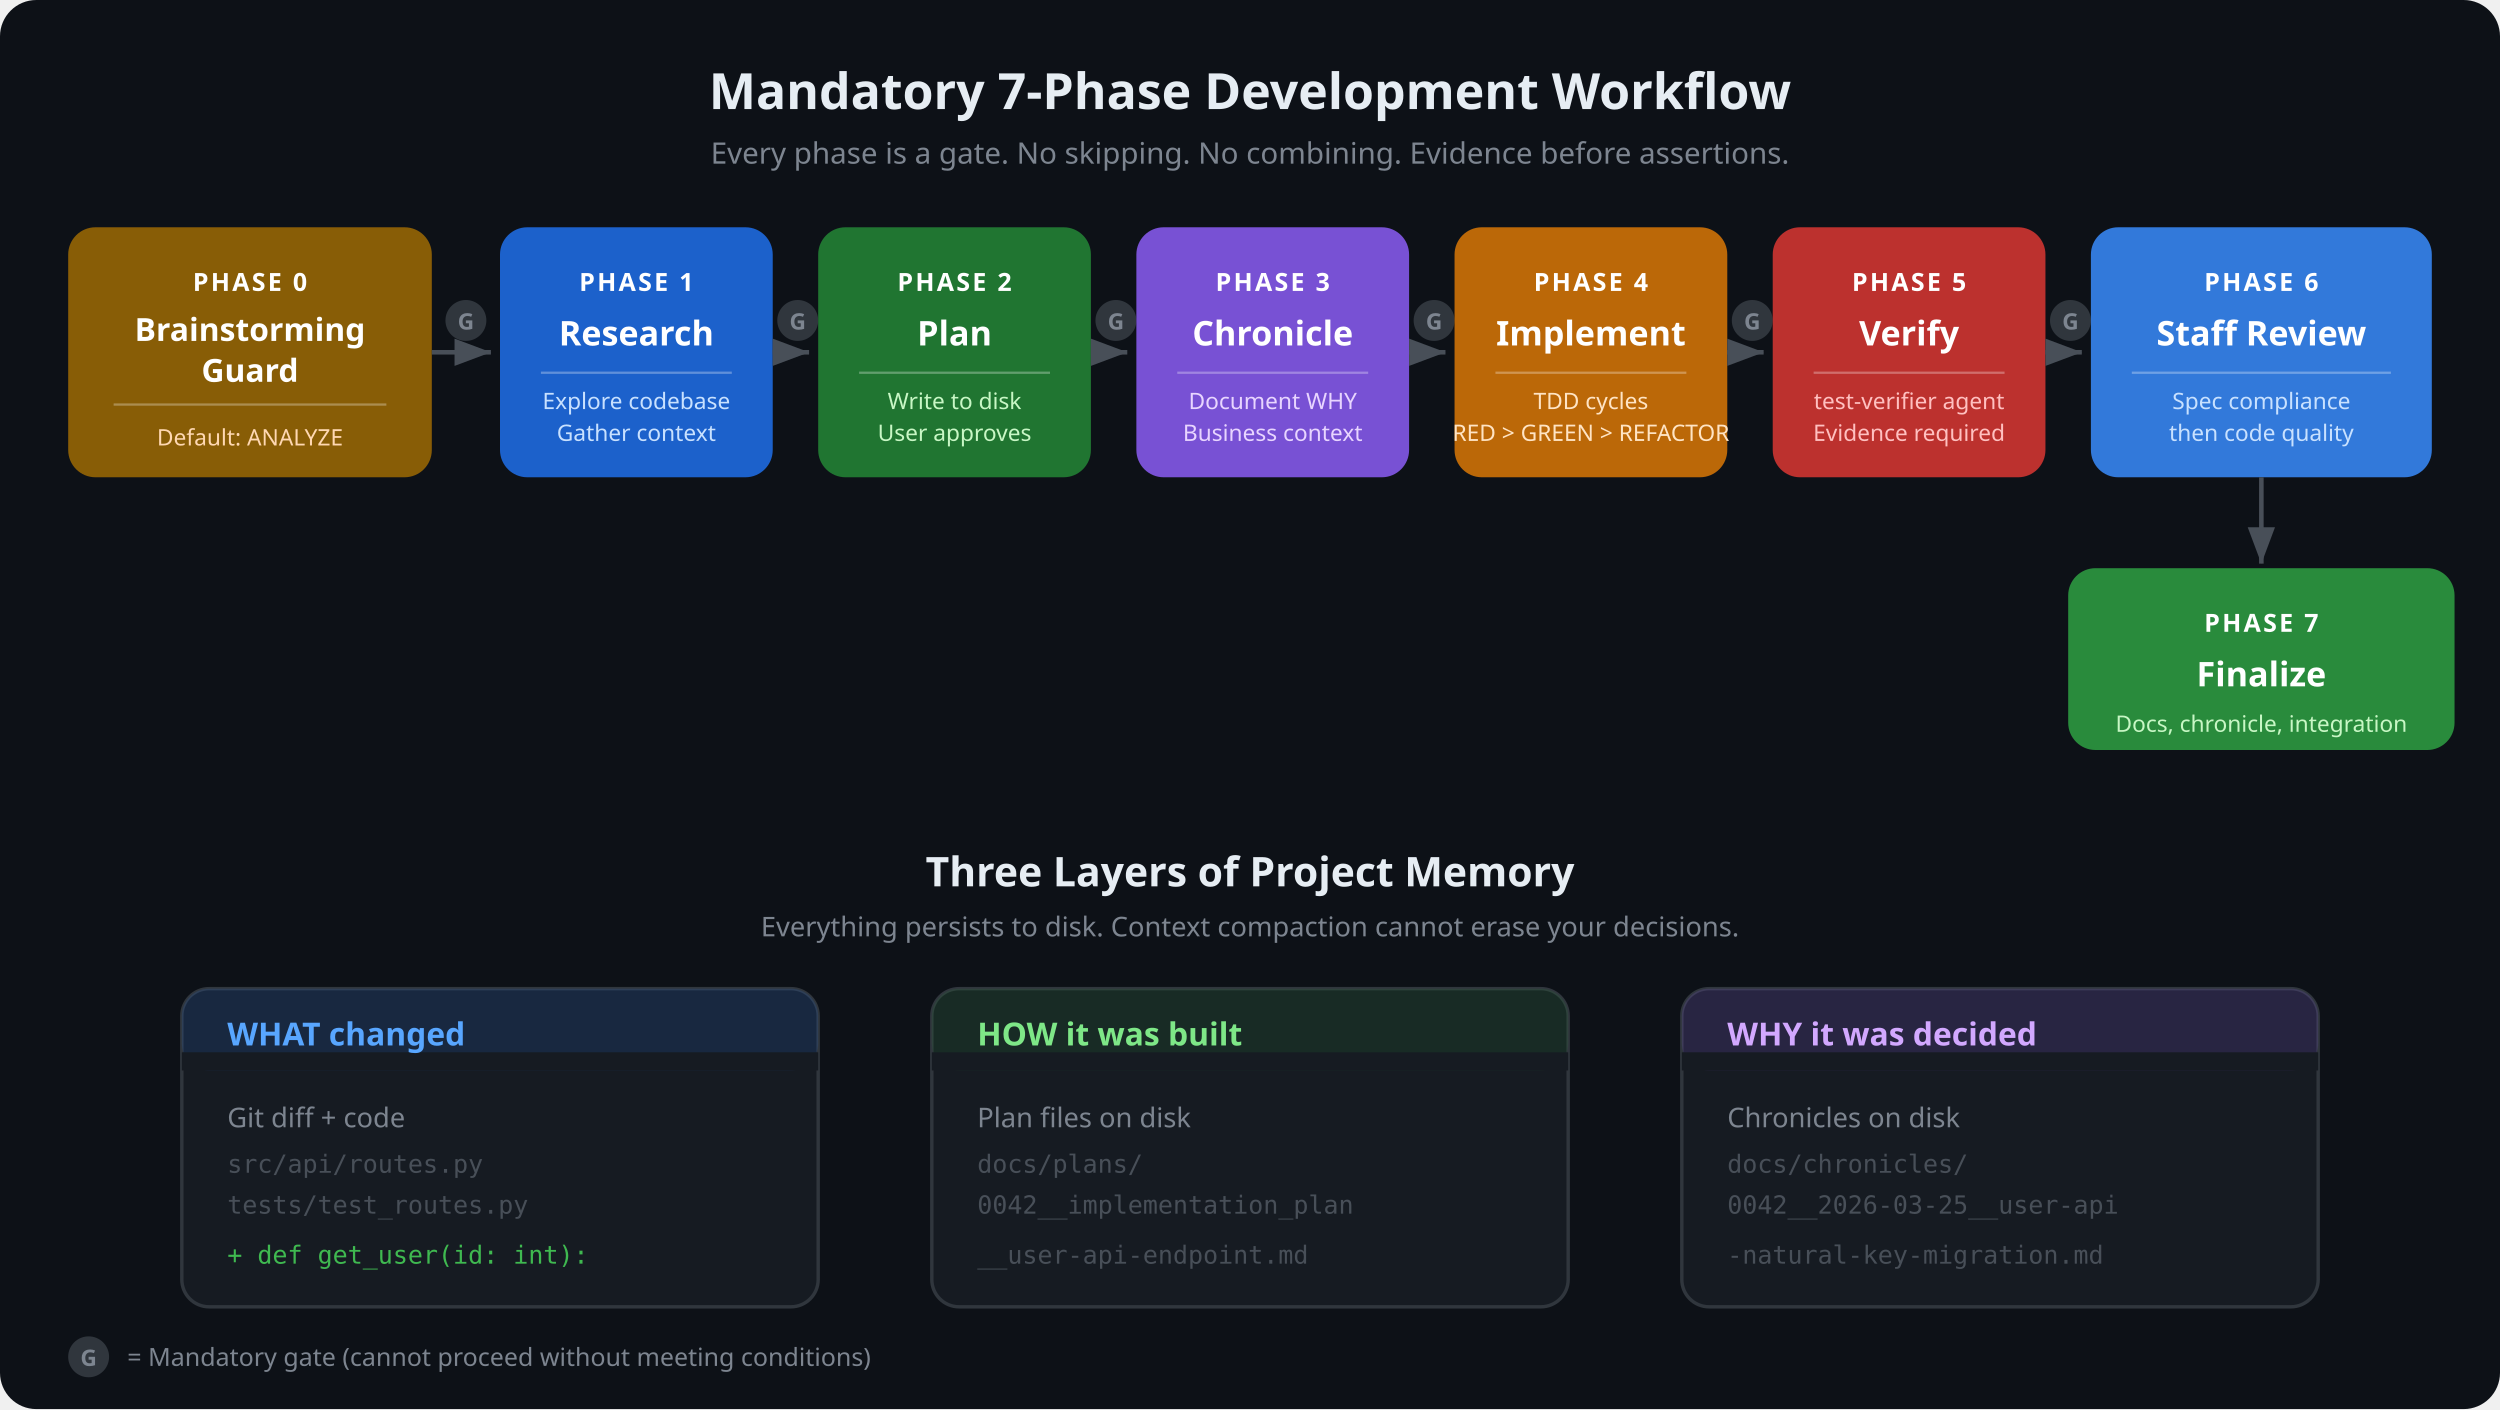
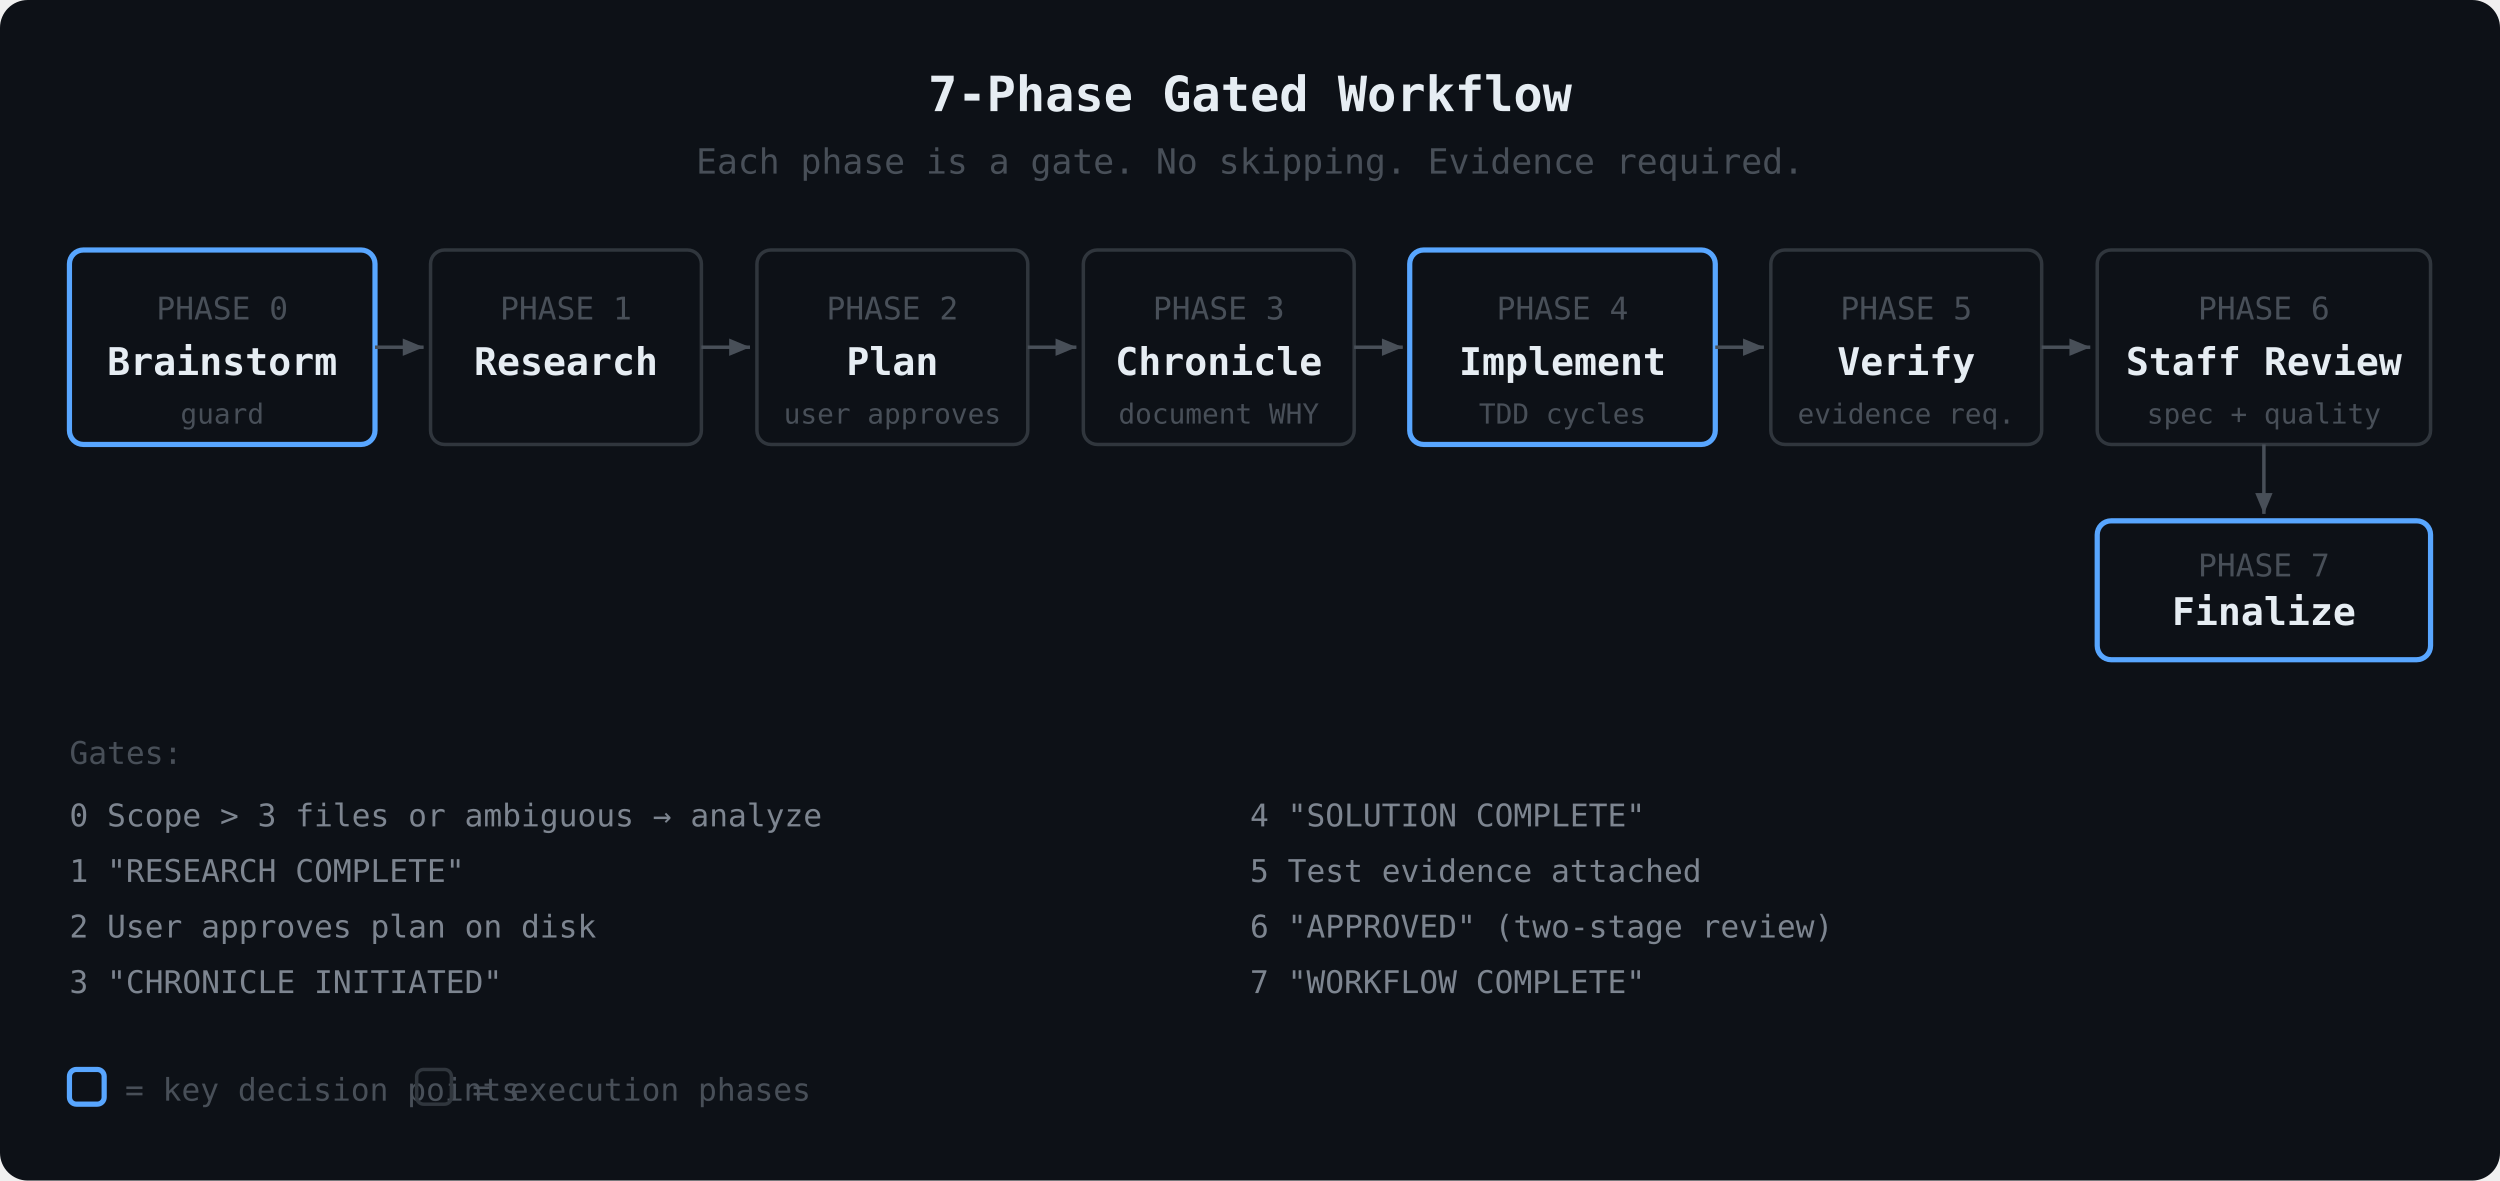
- <svg xmlns="http://www.w3.org/2000/svg" viewBox="0 0 1100 620" font-family="'Segoe UI', system-ui, -apple-system, sans-serif">
+ <svg xmlns="http://www.w3.org/2000/svg" viewBox="0 0 720 340" font-family="'SF Mono', 'Fira Code', 'Cascadia Code', 'JetBrains Mono', monospace">
  <defs>
-     <marker id="arrowhead" markerWidth="8" markerHeight="6" refX="8" refY="3" orient="auto">
-       <polygon points="0 0, 8 3, 0 6" fill="#484f58" />
+     <marker id="arrow" markerWidth="6" markerHeight="5" refX="6" refY="2.5" orient="auto">
+       <polygon points="0 0, 6 2.5, 0 5" fill="#484f58" />
    </marker>
  </defs>
-   <rect width="1100" height="620" rx="16" fill="#0d1117" />
-   <text x="550" y="48" text-anchor="middle" fill="#e6edf3" font-size="22" font-weight="700">Mandatory 7-Phase Development Workflow</text>
-   <text x="550" y="72" text-anchor="middle" fill="#7d8590" font-size="13">Every phase is a gate. No skipping. No combining. Evidence before assertions.</text>
-   <rect x="30" y="100" width="160" height="110" rx="12" fill="#9e6a03" opacity="0.85" />
-   <text x="110" y="128" text-anchor="middle" fill="#fff" font-size="11" font-weight="700" letter-spacing="1">PHASE 0</text>
-   <text x="110" y="150" text-anchor="middle" fill="#fff" font-size="14" font-weight="600">Brainstorming</text>
-   <text x="110" y="168" text-anchor="middle" fill="#fff" font-size="14" font-weight="600">Guard</text>
-   <line x1="50" y1="178" x2="170" y2="178" stroke="#fff" stroke-opacity="0.3" stroke-width="1" />
-   <text x="110" y="196" text-anchor="middle" fill="#ffd8b2" font-size="10">Default: ANALYZE</text>
-   <line x1="190" y1="155" x2="216" y2="155" stroke="#484f58" stroke-width="2" marker-end="url(#arrowhead)" />
-   <rect x="196" y="132" width="18" height="18" rx="9" fill="#30363d" />
-   <text x="205" y="145" text-anchor="middle" fill="#7d8590" font-size="10" font-weight="600">G</text>
-   <rect x="220" y="100" width="120" height="110" rx="12" fill="#1f6feb" opacity="0.85" />
-   <text x="280" y="128" text-anchor="middle" fill="#fff" font-size="11" font-weight="700" letter-spacing="1">PHASE 1</text>
-   <text x="280" y="152" text-anchor="middle" fill="#fff" font-size="15" font-weight="600">Research</text>
-   <line x1="238" y1="164" x2="322" y2="164" stroke="#fff" stroke-opacity="0.3" stroke-width="1" />
-   <text x="280" y="180" text-anchor="middle" fill="#c8e1ff" font-size="10">Explore codebase</text>
-   <text x="280" y="194" text-anchor="middle" fill="#c8e1ff" font-size="10">Gather context</text>
-   <line x1="340" y1="155" x2="356" y2="155" stroke="#484f58" stroke-width="2" marker-end="url(#arrowhead)" />
-   <rect x="342" y="132" width="18" height="18" rx="9" fill="#30363d" />
-   <text x="351" y="145" text-anchor="middle" fill="#7d8590" font-size="10" font-weight="600">G</text>
-   <rect x="360" y="100" width="120" height="110" rx="12" fill="#238636" opacity="0.85" />
-   <text x="420" y="128" text-anchor="middle" fill="#fff" font-size="11" font-weight="700" letter-spacing="1">PHASE 2</text>
-   <text x="420" y="152" text-anchor="middle" fill="#fff" font-size="15" font-weight="600">Plan</text>
-   <line x1="378" y1="164" x2="462" y2="164" stroke="#fff" stroke-opacity="0.3" stroke-width="1" />
-   <text x="420" y="180" text-anchor="middle" fill="#c8f7c5" font-size="10">Write to disk</text>
-   <text x="420" y="194" text-anchor="middle" fill="#c8f7c5" font-size="10">User approves</text>
-   <line x1="480" y1="155" x2="496" y2="155" stroke="#484f58" stroke-width="2" marker-end="url(#arrowhead)" />
-   <rect x="482" y="132" width="18" height="18" rx="9" fill="#30363d" />
-   <text x="491" y="145" text-anchor="middle" fill="#7d8590" font-size="10" font-weight="600">G</text>
-   <rect x="500" y="100" width="120" height="110" rx="12" fill="#8b5cf6" opacity="0.85" />
-   <text x="560" y="128" text-anchor="middle" fill="#fff" font-size="11" font-weight="700" letter-spacing="1">PHASE 3</text>
-   <text x="560" y="152" text-anchor="middle" fill="#fff" font-size="15" font-weight="600">Chronicle</text>
-   <line x1="518" y1="164" x2="602" y2="164" stroke="#fff" stroke-opacity="0.3" stroke-width="1" />
-   <text x="560" y="180" text-anchor="middle" fill="#e8d5ff" font-size="10">Document WHY</text>
-   <text x="560" y="194" text-anchor="middle" fill="#e8d5ff" font-size="10">Business context</text>
-   <line x1="620" y1="155" x2="636" y2="155" stroke="#484f58" stroke-width="2" marker-end="url(#arrowhead)" />
-   <rect x="622" y="132" width="18" height="18" rx="9" fill="#30363d" />
-   <text x="631" y="145" text-anchor="middle" fill="#7d8590" font-size="10" font-weight="600">G</text>
-   <rect x="640" y="100" width="120" height="110" rx="12" fill="#d97706" opacity="0.85" />
-   <text x="700" y="128" text-anchor="middle" fill="#fff" font-size="11" font-weight="700" letter-spacing="1">PHASE 4</text>
-   <text x="700" y="152" text-anchor="middle" fill="#fff" font-size="15" font-weight="600">Implement</text>
-   <line x1="658" y1="164" x2="742" y2="164" stroke="#fff" stroke-opacity="0.3" stroke-width="1" />
-   <text x="700" y="180" text-anchor="middle" fill="#ffe4c4" font-size="10">TDD cycles</text>
-   <text x="700" y="194" text-anchor="middle" fill="#ffe4c4" font-size="10">RED &gt; GREEN &gt; REFACTOR</text>
-   <line x1="760" y1="155" x2="776" y2="155" stroke="#484f58" stroke-width="2" marker-end="url(#arrowhead)" />
-   <rect x="762" y="132" width="18" height="18" rx="9" fill="#30363d" />
-   <text x="771" y="145" text-anchor="middle" fill="#7d8590" font-size="10" font-weight="600">G</text>
-   <rect x="780" y="100" width="120" height="110" rx="12" fill="#da3633" opacity="0.85" />
-   <text x="840" y="128" text-anchor="middle" fill="#fff" font-size="11" font-weight="700" letter-spacing="1">PHASE 5</text>
-   <text x="840" y="152" text-anchor="middle" fill="#fff" font-size="15" font-weight="600">Verify</text>
-   <line x1="798" y1="164" x2="882" y2="164" stroke="#fff" stroke-opacity="0.3" stroke-width="1" />
-   <text x="840" y="180" text-anchor="middle" fill="#ffc0c0" font-size="10">test-verifier agent</text>
-   <text x="840" y="194" text-anchor="middle" fill="#ffc0c0" font-size="10">Evidence required</text>
-   <line x1="900" y1="155" x2="916" y2="155" stroke="#484f58" stroke-width="2" marker-end="url(#arrowhead)" />
-   <rect x="902" y="132" width="18" height="18" rx="9" fill="#30363d" />
-   <text x="911" y="145" text-anchor="middle" fill="#7d8590" font-size="10" font-weight="600">G</text>
-   <rect x="920" y="100" width="150" height="110" rx="12" fill="#388bfd" opacity="0.85" />
-   <text x="995" y="128" text-anchor="middle" fill="#fff" font-size="11" font-weight="700" letter-spacing="1">PHASE 6</text>
-   <text x="995" y="152" text-anchor="middle" fill="#fff" font-size="15" font-weight="600">Staff Review</text>
-   <line x1="938" y1="164" x2="1052" y2="164" stroke="#fff" stroke-opacity="0.3" stroke-width="1" />
-   <text x="995" y="180" text-anchor="middle" fill="#c8e1ff" font-size="10">Spec compliance</text>
-   <text x="995" y="194" text-anchor="middle" fill="#c8e1ff" font-size="10">then code quality</text>
-   <line x1="995" y1="210" x2="995" y2="248" stroke="#484f58" stroke-width="2" marker-end="url(#arrowhead)" />
-   <rect x="910" y="250" width="170" height="80" rx="12" fill="#2ea043" opacity="0.85" />
-   <text x="995" y="278" text-anchor="middle" fill="#fff" font-size="11" font-weight="700" letter-spacing="1">PHASE 7</text>
-   <text x="995" y="302" text-anchor="middle" fill="#fff" font-size="15" font-weight="600">Finalize</text>
-   <text x="995" y="322" text-anchor="middle" fill="#c8f7c5" font-size="10">Docs, chronicle, integration</text>
-   <text x="550" y="390" text-anchor="middle" fill="#e6edf3" font-size="18" font-weight="700">Three Layers of Project Memory</text>
-   <text x="550" y="412" text-anchor="middle" fill="#7d8590" font-size="12">Everything persists to disk. Context compaction cannot erase your decisions.</text>
-   <rect x="80" y="435" width="280" height="140" rx="12" fill="#161b22" stroke="#30363d" stroke-width="1.5" />
-   <rect x="80" y="435" width="280" height="36" rx="12" fill="#1f6feb" opacity="0.15" />
-   <rect x="80" y="463" width="280" height="8" rx="0" fill="#161b22" />
-   <text x="100" y="460" fill="#58a6ff" font-size="14" font-weight="700">WHAT changed</text>
-   <text x="100" y="496" fill="#7d8590" font-size="12">Git diff + code</text>
-   <text x="100" y="516" fill="#484f58" font-size="11" font-family="monospace">src/api/routes.py</text>
-   <text x="100" y="534" fill="#484f58" font-size="11" font-family="monospace">tests/test_routes.py</text>
-   <text x="100" y="556" fill="#3fb950" font-size="11" font-family="monospace">+ def get_user(id: int):</text>
-   <rect x="410" y="435" width="280" height="140" rx="12" fill="#161b22" stroke="#30363d" stroke-width="1.5" />
-   <rect x="410" y="435" width="280" height="36" rx="12" fill="#238636" opacity="0.15" />
-   <rect x="410" y="463" width="280" height="8" rx="0" fill="#161b22" />
-   <text x="430" y="460" fill="#7ee787" font-size="14" font-weight="700">HOW it was built</text>
-   <text x="430" y="496" fill="#7d8590" font-size="12">Plan files on disk</text>
-   <text x="430" y="516" fill="#484f58" font-size="11" font-family="monospace">docs/plans/</text>
-   <text x="430" y="534" fill="#484f58" font-size="11" font-family="monospace">  0042__implementation_plan</text>
-   <text x="430" y="556" fill="#484f58" font-size="11" font-family="monospace">  __user-api-endpoint.md</text>
-   <rect x="740" y="435" width="280" height="140" rx="12" fill="#161b22" stroke="#30363d" stroke-width="1.5" />
-   <rect x="740" y="435" width="280" height="36" rx="12" fill="#8b5cf6" opacity="0.15" />
-   <rect x="740" y="463" width="280" height="8" rx="0" fill="#161b22" />
-   <text x="760" y="460" fill="#d2a8ff" font-size="14" font-weight="700">WHY it was decided</text>
-   <text x="760" y="496" fill="#7d8590" font-size="12">Chronicles on disk</text>
-   <text x="760" y="516" fill="#484f58" font-size="11" font-family="monospace">docs/chronicles/</text>
-   <text x="760" y="534" fill="#484f58" font-size="11" font-family="monospace">  0042__2026-03-25__user-api</text>
-   <text x="760" y="556" fill="#484f58" font-size="11" font-family="monospace">  -natural-key-migration.md</text>
-   <rect x="30" y="588" width="18" height="18" rx="9" fill="#30363d" />
-   <text x="39" y="601" text-anchor="middle" fill="#7d8590" font-size="10" font-weight="600">G</text>
-   <text x="56" y="601" fill="#7d8590" font-size="11">= Mandatory gate (cannot proceed without meeting conditions)</text>
+   <rect width="720" height="340" rx="8" fill="#0d1117" />
+   <text x="360" y="32" text-anchor="middle" fill="#e6edf3" font-size="14" font-weight="700">7-Phase Gated Workflow</text>
+   <text x="360" y="50" text-anchor="middle" fill="#484f58" font-size="10">Each phase is a gate. No skipping. Evidence required.</text>
+   <rect x="20" y="72" width="88" height="56" rx="4" fill="none" stroke="#58a6ff" stroke-width="1.5" />
+   <text x="64" y="92" text-anchor="middle" fill="#484f58" font-size="9">PHASE 0</text>
+   <text x="64" y="108" text-anchor="middle" fill="#e6edf3" font-size="11" font-weight="600">Brainstorm</text>
+   <text x="64" y="122" text-anchor="middle" fill="#484f58" font-size="8">guard</text>
+   <line x1="108" y1="100" x2="122" y2="100" stroke="#484f58" stroke-width="1" marker-end="url(#arrow)" />
+   <rect x="124" y="72" width="78" height="56" rx="4" fill="none" stroke="#30363d" stroke-width="1" />
+   <text x="163" y="92" text-anchor="middle" fill="#484f58" font-size="9">PHASE 1</text>
+   <text x="163" y="108" text-anchor="middle" fill="#e6edf3" font-size="11" font-weight="600">Research</text>
+   <line x1="202" y1="100" x2="216" y2="100" stroke="#484f58" stroke-width="1" marker-end="url(#arrow)" />
+   <rect x="218" y="72" width="78" height="56" rx="4" fill="none" stroke="#30363d" stroke-width="1" />
+   <text x="257" y="92" text-anchor="middle" fill="#484f58" font-size="9">PHASE 2</text>
+   <text x="257" y="108" text-anchor="middle" fill="#e6edf3" font-size="11" font-weight="600">Plan</text>
+   <text x="257" y="122" text-anchor="middle" fill="#484f58" font-size="8">user approves</text>
+   <line x1="296" y1="100" x2="310" y2="100" stroke="#484f58" stroke-width="1" marker-end="url(#arrow)" />
+   <rect x="312" y="72" width="78" height="56" rx="4" fill="none" stroke="#30363d" stroke-width="1" />
+   <text x="351" y="92" text-anchor="middle" fill="#484f58" font-size="9">PHASE 3</text>
+   <text x="351" y="108" text-anchor="middle" fill="#e6edf3" font-size="11" font-weight="600">Chronicle</text>
+   <text x="351" y="122" text-anchor="middle" fill="#484f58" font-size="8">document WHY</text>
+   <line x1="390" y1="100" x2="404" y2="100" stroke="#484f58" stroke-width="1" marker-end="url(#arrow)" />
+   <rect x="406" y="72" width="88" height="56" rx="4" fill="none" stroke="#58a6ff" stroke-width="1.5" />
+   <text x="450" y="92" text-anchor="middle" fill="#484f58" font-size="9">PHASE 4</text>
+   <text x="450" y="108" text-anchor="middle" fill="#e6edf3" font-size="11" font-weight="600">Implement</text>
+   <text x="450" y="122" text-anchor="middle" fill="#484f58" font-size="8">TDD cycles</text>
+   <line x1="494" y1="100" x2="508" y2="100" stroke="#484f58" stroke-width="1" marker-end="url(#arrow)" />
+   <rect x="510" y="72" width="78" height="56" rx="4" fill="none" stroke="#30363d" stroke-width="1" />
+   <text x="549" y="92" text-anchor="middle" fill="#484f58" font-size="9">PHASE 5</text>
+   <text x="549" y="108" text-anchor="middle" fill="#e6edf3" font-size="11" font-weight="600">Verify</text>
+   <text x="549" y="122" text-anchor="middle" fill="#484f58" font-size="8">evidence req.</text>
+   <line x1="588" y1="100" x2="602" y2="100" stroke="#484f58" stroke-width="1" marker-end="url(#arrow)" />
+   <rect x="604" y="72" width="96" height="56" rx="4" fill="none" stroke="#30363d" stroke-width="1" />
+   <text x="652" y="92" text-anchor="middle" fill="#484f58" font-size="9">PHASE 6</text>
+   <text x="652" y="108" text-anchor="middle" fill="#e6edf3" font-size="11" font-weight="600">Staff Review</text>
+   <text x="652" y="122" text-anchor="middle" fill="#484f58" font-size="8">spec + quality</text>
+   <line x1="652" y1="128" x2="652" y2="148" stroke="#484f58" stroke-width="1" marker-end="url(#arrow)" />
+   <rect x="604" y="150" width="96" height="40" rx="4" fill="none" stroke="#58a6ff" stroke-width="1.5" />
+   <text x="652" y="166" text-anchor="middle" fill="#484f58" font-size="9">PHASE 7</text>
+   <text x="652" y="180" text-anchor="middle" fill="#e6edf3" font-size="11" font-weight="600">Finalize</text>
+   <text x="20" y="220" fill="#484f58" font-size="9">Gates:</text>
+   <g font-size="9" fill="#7d8590">
+     <text x="20" y="238">0  Scope &gt; 3 files or ambiguous → analyze</text>
+     <text x="20" y="254">1  "RESEARCH COMPLETE"</text>
+     <text x="20" y="270">2  User approves plan on disk</text>
+     <text x="20" y="286">3  "CHRONICLE INITIATED"</text>
+     <text x="360" y="238">4  "SOLUTION COMPLETE"</text>
+     <text x="360" y="254">5  Test evidence attached</text>
+     <text x="360" y="270">6  "APPROVED" (two-stage review)</text>
+     <text x="360" y="286">7  "WORKFLOW COMPLETE"</text>
+   </g>
+   <rect x="20" y="308" width="10" height="10" rx="2" fill="none" stroke="#58a6ff" stroke-width="1.5" />
+   <text x="36" y="317" fill="#484f58" font-size="9">= key decision points</text>
+   <rect x="120" y="308" width="10" height="10" rx="2" fill="none" stroke="#30363d" stroke-width="1" />
+   <text x="136" y="317" fill="#484f58" font-size="9">= execution phases</text>
</svg>
